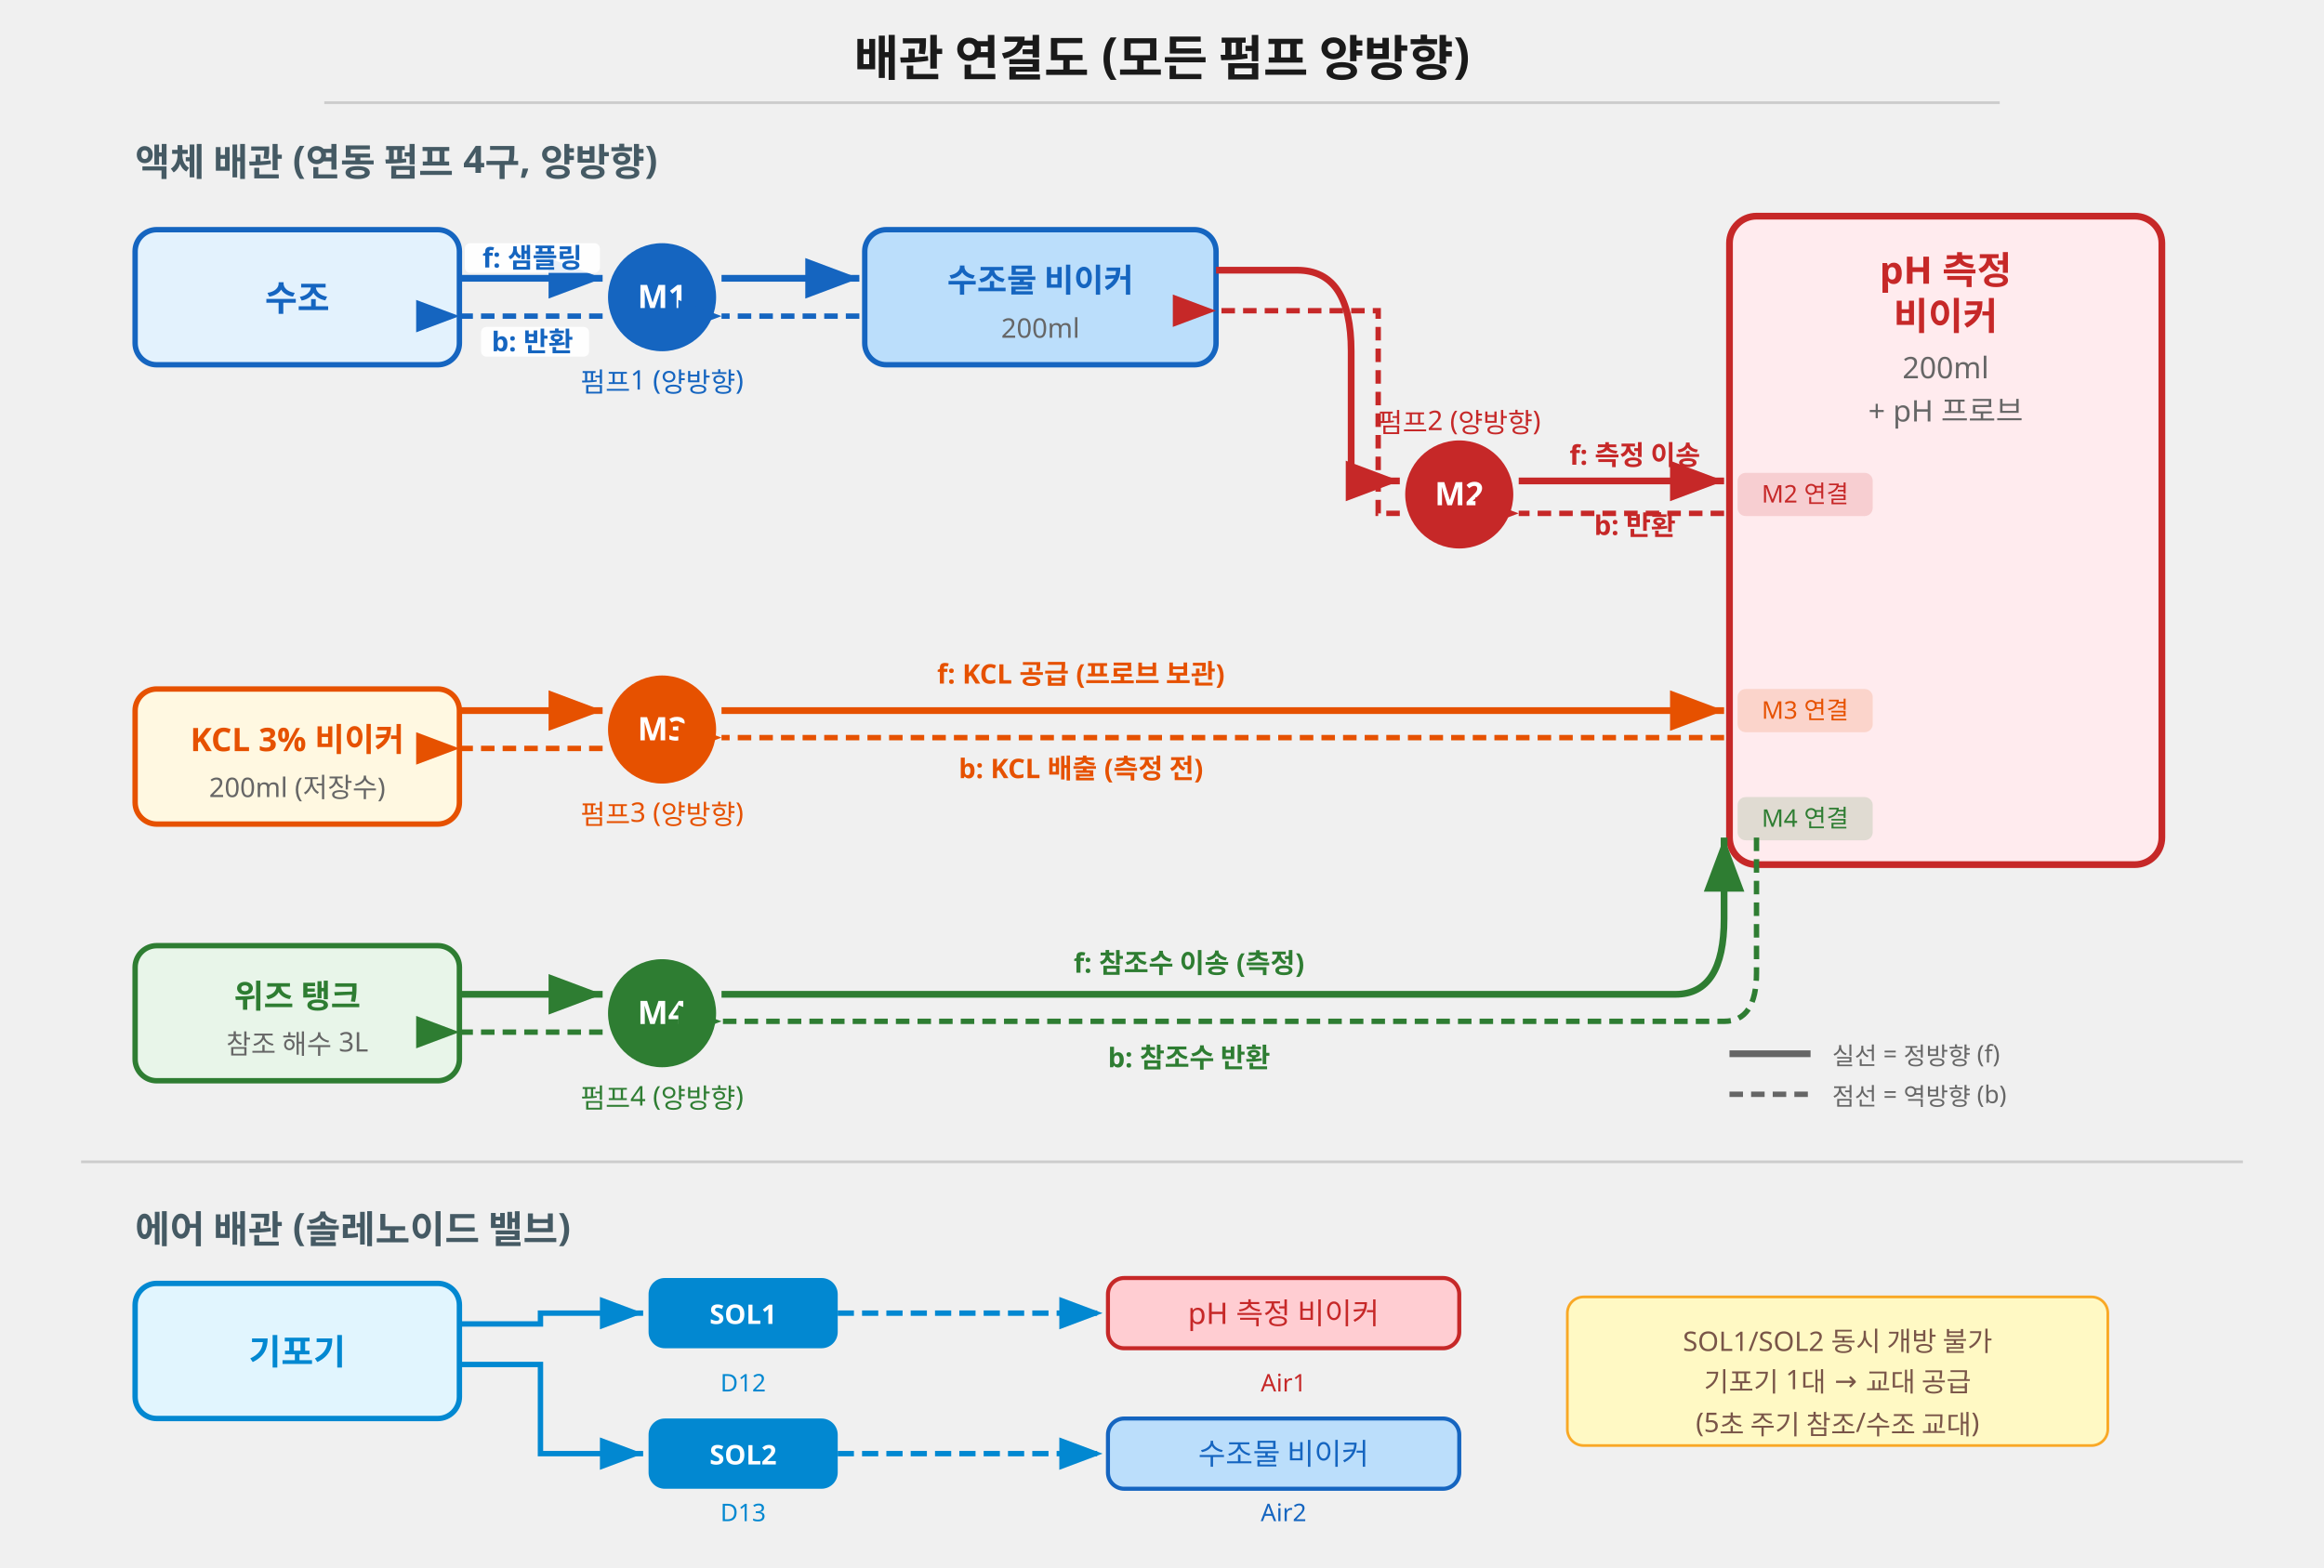
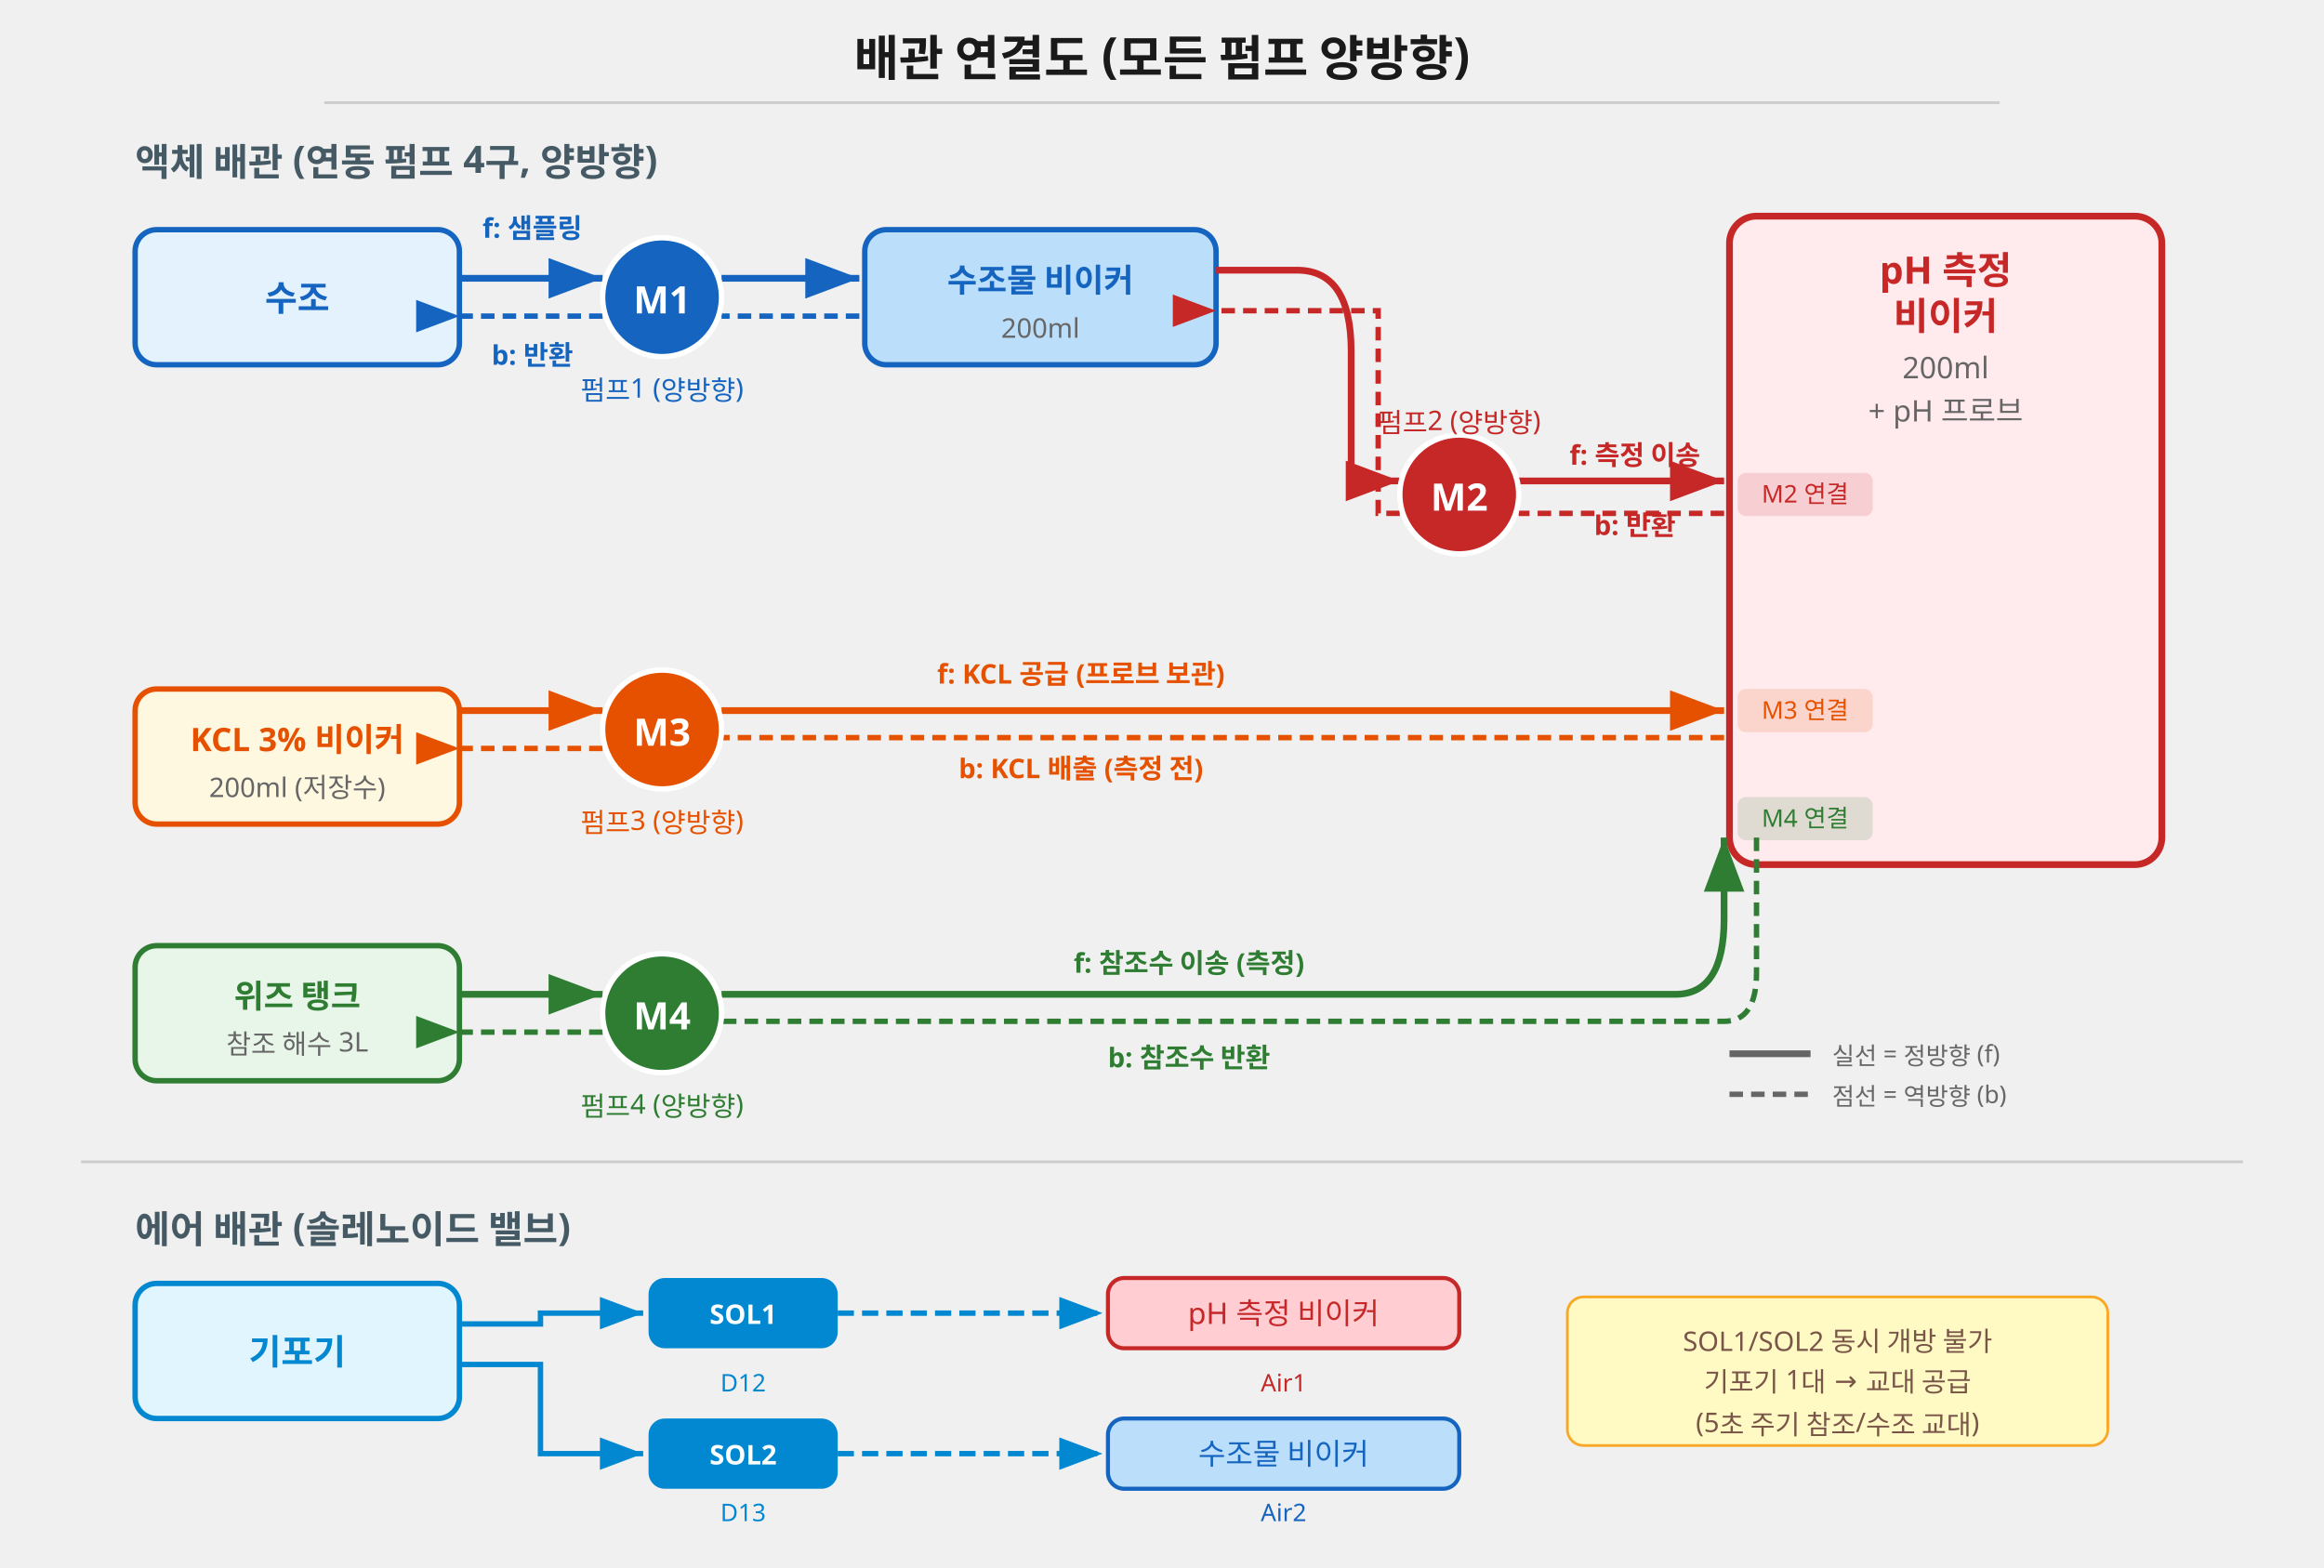
<svg xmlns="http://www.w3.org/2000/svg" viewBox="0 0 860 580" font-family="'Malgun Gothic', 'Apple SD Gothic Neo', sans-serif" font-size="12">
  <defs>
    <marker id="arr-b" markerWidth="8" markerHeight="6" refX="8" refY="3" orient="auto">
      <path d="M0,0 L8,3 L0,6 Z" fill="#1565C0" />
    </marker>
    <marker id="arr-b-rev" markerWidth="8" markerHeight="6" refX="0" refY="3" orient="auto">
      <path d="M8,0 L0,3 L8,6 Z" fill="#1565C0" />
    </marker>
    <marker id="arr-r" markerWidth="8" markerHeight="6" refX="8" refY="3" orient="auto">
      <path d="M0,0 L8,3 L0,6 Z" fill="#C62828" />
    </marker>
    <marker id="arr-r-rev" markerWidth="8" markerHeight="6" refX="0" refY="3" orient="auto">
      <path d="M8,0 L0,3 L8,6 Z" fill="#C62828" />
    </marker>
    <marker id="arr-o" markerWidth="8" markerHeight="6" refX="8" refY="3" orient="auto">
      <path d="M0,0 L8,3 L0,6 Z" fill="#E65100" />
    </marker>
    <marker id="arr-o-rev" markerWidth="8" markerHeight="6" refX="0" refY="3" orient="auto">
      <path d="M8,0 L0,3 L8,6 Z" fill="#E65100" />
    </marker>
    <marker id="arr-g" markerWidth="8" markerHeight="6" refX="8" refY="3" orient="auto">
      <path d="M0,0 L8,3 L0,6 Z" fill="#2E7D32" />
    </marker>
    <marker id="arr-g-rev" markerWidth="8" markerHeight="6" refX="0" refY="3" orient="auto">
      <path d="M8,0 L0,3 L8,6 Z" fill="#2E7D32" />
    </marker>
    <marker id="arr-air" markerWidth="8" markerHeight="6" refX="8" refY="3" orient="auto">
      <path d="M0,0 L8,3 L0,6 Z" fill="#0288D1" />
    </marker>
  </defs>
  <text x="430" y="28" text-anchor="middle" font-size="18" font-weight="bold" fill="#1a1a1a">배관 연결도 (모든 펌프 양방향)</text>
  <line x1="120" y1="38" x2="740" y2="38" stroke="#ccc" stroke-width="1" />
  <text x="50" y="65" font-size="14" font-weight="bold" fill="#455A64">액체 배관 (연동 펌프 4구, 양방향)</text>
  <rect x="640" y="80" width="160" height="240" rx="10" fill="#FFEBEE" stroke="#C62828" stroke-width="2.5" />
  <text x="720" y="105" text-anchor="middle" font-size="14" font-weight="bold" fill="#C62828">pH 측정</text>
  <text x="720" y="122" text-anchor="middle" font-size="14" font-weight="bold" fill="#C62828">비이커</text>
  <text x="720" y="140" text-anchor="middle" font-size="11" fill="#666">200ml</text>
  <text x="720" y="156" text-anchor="middle" font-size="11" fill="#666">+ pH 프로브</text>
  <rect x="643" y="175" width="50" height="16" rx="3" fill="#C62828" opacity="0.15" />
  <text x="668" y="186" text-anchor="middle" font-size="9" fill="#C62828">M2 연결</text>
  <rect x="643" y="255" width="50" height="16" rx="3" fill="#E65100" opacity="0.15" />
  <text x="668" y="266" text-anchor="middle" font-size="9" fill="#E65100">M3 연결</text>
  <rect x="643" y="295" width="50" height="16" rx="3" fill="#2E7D32" opacity="0.15" />
  <text x="668" y="306" text-anchor="middle" font-size="9" fill="#2E7D32">M4 연결</text>
  <rect x="50" y="85" width="120" height="50" rx="8" fill="#E3F2FD" stroke="#1565C0" stroke-width="2" />
  <text x="110" y="115" text-anchor="middle" font-size="13" font-weight="bold" fill="#1565C0">수조</text>
-   <circle cx="245" cy="110" r="20" fill="#1565C0" />
-   <text x="245" y="114" text-anchor="middle" font-size="12" fill="white" font-weight="bold">M1</text>
  <rect x="320" y="85" width="130" height="50" rx="8" fill="#BBDEFB" stroke="#1565C0" stroke-width="2" />
  <text x="385" y="108" text-anchor="middle" font-size="12" font-weight="bold" fill="#1565C0">수조물 비이커</text>
  <text x="385" y="125" text-anchor="middle" font-size="10" fill="#666">200ml</text>
  <line x1="170" y1="103" x2="223" y2="103" stroke="#1565C0" stroke-width="2.5" marker-end="url(#arr-b)" />
  <line x1="267" y1="103" x2="318" y2="103" stroke="#1565C0" stroke-width="2.5" marker-end="url(#arr-b)" />
  <line x1="223" y1="117" x2="170" y2="117" stroke="#1565C0" stroke-width="2" stroke-dasharray="5,3" marker-end="url(#arr-b-rev)" />
  <line x1="318" y1="117" x2="267" y2="117" stroke="#1565C0" stroke-width="2" stroke-dasharray="5,3" marker-end="url(#arr-b-rev)" />
-   <text x="245" y="145" text-anchor="middle" font-size="10" fill="#1565C0">펌프1 (양방향)</text>
-   <rect x="172" y="90" width="50" height="11" rx="2" fill="white" opacity="0.9" />
-   <text x="197" y="99" text-anchor="middle" font-size="10" fill="#1565C0" font-weight="bold">f: 샘플링</text>
-   <rect x="178" y="121" width="40" height="11" rx="2" fill="white" opacity="0.9" />
-   <text x="197" y="130" text-anchor="middle" font-size="10" fill="#1565C0" font-weight="bold">b: 반환</text>
-   <circle cx="540" cy="183" r="20" fill="#C62828" />
-   <text x="540" y="187" text-anchor="middle" font-size="12" fill="white" font-weight="bold">M2</text>
-   <text x="540" y="160" text-anchor="middle" font-size="10" fill="#C62828">펌프2 (양방향)</text>
+   <circle cx="245" cy="110" r="22" fill="#1565C0" stroke="white" stroke-width="2" />
+   <text x="245" y="116" text-anchor="middle" font-size="14" fill="white" font-weight="bold">M1</text>
+   <text x="245" y="148" text-anchor="middle" font-size="10" fill="#1565C0">펌프1 (양방향)</text>
+   <text x="197" y="88" text-anchor="middle" font-size="10" fill="#1565C0" font-weight="bold">f: 샘플링</text>
+   <text x="197" y="135" text-anchor="middle" font-size="10" fill="#1565C0" font-weight="bold">b: 반환</text>
  <path d="M450,100 L480,100 Q500,100 500,130 L500,178 L518,178" fill="none" stroke="#C62828" stroke-width="2.5" marker-end="url(#arr-r)" />
  <path d="M562,178 L638,178" fill="none" stroke="#C62828" stroke-width="2.5" marker-end="url(#arr-r)" />
  <path d="M638,190 L562,190" fill="none" stroke="#C62828" stroke-width="2" stroke-dasharray="5,3" marker-end="url(#arr-r-rev)" />
  <path d="M518,190 L510,190 Q510,145 510,115 L460,115 L450,115" fill="none" stroke="#C62828" stroke-width="2" stroke-dasharray="5,3" marker-end="url(#arr-r-rev)" />
+   <circle cx="540" cy="183" r="22" fill="#C62828" stroke="white" stroke-width="2" />
+   <text x="540" y="189" text-anchor="middle" font-size="14" fill="white" font-weight="bold">M2</text>
+   <text x="540" y="160" text-anchor="middle" font-size="10" fill="#C62828">펌프2 (양방향)</text>
  <text x="605" y="172" text-anchor="middle" font-size="10" fill="#C62828" font-weight="bold">f: 측정 이송</text>
  <text x="605" y="198" text-anchor="middle" font-size="10" fill="#C62828" font-weight="bold">b: 반환</text>
  <rect x="50" y="255" width="120" height="50" rx="8" fill="#FFF8E1" stroke="#E65100" stroke-width="2" />
  <text x="110" y="278" text-anchor="middle" font-size="12" font-weight="bold" fill="#E65100">KCL 3% 비이커</text>
  <text x="110" y="295" text-anchor="middle" font-size="10" fill="#666">200ml (저장수)</text>
-   <circle cx="245" cy="270" r="20" fill="#E65100" />
-   <text x="245" y="274" text-anchor="middle" font-size="12" fill="white" font-weight="bold">M3</text>
-   <text x="245" y="305" text-anchor="middle" font-size="10" fill="#E65100">펌프3 (양방향)</text>
  <line x1="170" y1="263" x2="223" y2="263" stroke="#E65100" stroke-width="2.5" marker-end="url(#arr-o)" />
  <path d="M267,263 L638,263" fill="none" stroke="#E65100" stroke-width="2.5" marker-end="url(#arr-o)" />
  <line x1="223" y1="277" x2="170" y2="277" stroke="#E65100" stroke-width="2" stroke-dasharray="5,3" marker-end="url(#arr-o-rev)" />
  <path d="M638,273 L267,273" fill="none" stroke="#E65100" stroke-width="2" stroke-dasharray="5,3" marker-end="url(#arr-o-rev)" />
+   <circle cx="245" cy="270" r="22" fill="#E65100" stroke="white" stroke-width="2" />
+   <text x="245" y="276" text-anchor="middle" font-size="14" fill="white" font-weight="bold">M3</text>
+   <text x="245" y="308" text-anchor="middle" font-size="10" fill="#E65100">펌프3 (양방향)</text>
  <text x="400" y="253" text-anchor="middle" font-size="10" fill="#E65100" font-weight="bold">f: KCL 공급 (프로브 보관)</text>
  <text x="400" y="288" text-anchor="middle" font-size="10" fill="#E65100" font-weight="bold">b: KCL 배출 (측정 전)</text>
  <rect x="50" y="350" width="120" height="50" rx="8" fill="#E8F5E9" stroke="#2E7D32" stroke-width="2" />
  <text x="110" y="373" text-anchor="middle" font-size="12" font-weight="bold" fill="#2E7D32">위즈 탱크</text>
  <text x="110" y="390" text-anchor="middle" font-size="10" fill="#666">참조 해수 3L</text>
-   <circle cx="245" cy="375" r="20" fill="#2E7D32" />
-   <text x="245" y="379" text-anchor="middle" font-size="12" fill="white" font-weight="bold">M4</text>
-   <text x="245" y="410" text-anchor="middle" font-size="10" fill="#2E7D32">펌프4 (양방향)</text>
  <line x1="170" y1="368" x2="223" y2="368" stroke="#2E7D32" stroke-width="2.5" marker-end="url(#arr-g)" />
  <path d="M267,368 L620,368 Q638,368 638,340 L638,310" fill="none" stroke="#2E7D32" stroke-width="2.5" marker-end="url(#arr-g)" />
  <line x1="223" y1="382" x2="170" y2="382" stroke="#2E7D32" stroke-width="2" stroke-dasharray="5,3" marker-end="url(#arr-g-rev)" />
  <path d="M650,310 L650,360 Q650,378 638,378 L267,378" fill="none" stroke="#2E7D32" stroke-width="2" stroke-dasharray="5,3" marker-end="url(#arr-g-rev)" />
+   <circle cx="245" cy="375" r="22" fill="#2E7D32" stroke="white" stroke-width="2" />
+   <text x="245" y="381" text-anchor="middle" font-size="14" fill="white" font-weight="bold">M4</text>
+   <text x="245" y="413" text-anchor="middle" font-size="10" fill="#2E7D32">펌프4 (양방향)</text>
  <text x="440" y="360" text-anchor="middle" font-size="10" fill="#2E7D32" font-weight="bold">f: 참조수 이송 (측정)</text>
  <text x="440" y="395" text-anchor="middle" font-size="10" fill="#2E7D32" font-weight="bold">b: 참조수 반환</text>
  <line x1="30" y1="430" x2="830" y2="430" stroke="#ccc" stroke-width="1" />
  <text x="50" y="460" font-size="14" font-weight="bold" fill="#455A64">에어 배관 (솔레노이드 밸브)</text>
  <rect x="50" y="475" width="120" height="50" rx="8" fill="#E1F5FE" stroke="#0288D1" stroke-width="2" />
  <text x="110" y="505" text-anchor="middle" font-size="13" font-weight="bold" fill="#0288D1">기포기</text>
  <rect x="240" y="473" width="70" height="26" rx="6" fill="#0288D1" />
  <text x="275" y="490" text-anchor="middle" font-size="10" fill="white" font-weight="bold">SOL1</text>
  <text x="275" y="515" text-anchor="middle" font-size="9" fill="#0288D1">D12</text>
  <path d="M170,490 L200,490 L200,486 L238,486" fill="none" stroke="#0288D1" stroke-width="2" marker-end="url(#arr-air)" />
  <rect x="410" y="473" width="130" height="26" rx="6" fill="#FFCDD2" stroke="#C62828" stroke-width="1.5" />
  <text x="475" y="490" text-anchor="middle" font-size="11" fill="#C62828">pH 측정 비이커</text>
  <text x="475" y="515" text-anchor="middle" font-size="9" fill="#C62828">Air1</text>
  <line x1="310" y1="486" x2="408" y2="486" stroke="#0288D1" stroke-width="2" stroke-dasharray="6,3" marker-end="url(#arr-air)" />
  <rect x="240" y="525" width="70" height="26" rx="6" fill="#0288D1" />
  <text x="275" y="542" text-anchor="middle" font-size="10" fill="white" font-weight="bold">SOL2</text>
  <text x="275" y="563" text-anchor="middle" font-size="9" fill="#0288D1">D13</text>
  <path d="M170,505 L200,505 L200,538 L238,538" fill="none" stroke="#0288D1" stroke-width="2" marker-end="url(#arr-air)" />
  <rect x="410" y="525" width="130" height="26" rx="6" fill="#BBDEFB" stroke="#1565C0" stroke-width="1.5" />
  <text x="475" y="542" text-anchor="middle" font-size="11" fill="#1565C0">수조물 비이커</text>
  <text x="475" y="563" text-anchor="middle" font-size="9" fill="#1565C0">Air2</text>
  <line x1="310" y1="538" x2="408" y2="538" stroke="#0288D1" stroke-width="2" stroke-dasharray="6,3" marker-end="url(#arr-air)" />
  <rect x="580" y="480" width="200" height="55" rx="6" fill="#FFF9C4" stroke="#F9A825" stroke-width="1" />
  <text x="680" y="500" text-anchor="middle" font-size="10" fill="#795548">SOL1/SOL2 동시 개방 불가</text>
  <text x="680" y="515" text-anchor="middle" font-size="10" fill="#795548">기포기 1대 → 교대 공급</text>
  <text x="680" y="530" text-anchor="middle" font-size="10" fill="#795548">(5초 주기 참조/수조 교대)</text>
  <line x1="640" y1="390" x2="670" y2="390" stroke="#666" stroke-width="2.5" />
  <text x="678" y="394" font-size="9" fill="#666">실선 = 정방향 (f)</text>
  <line x1="640" y1="405" x2="670" y2="405" stroke="#666" stroke-width="2" stroke-dasharray="5,3" />
  <text x="678" y="409" font-size="9" fill="#666">점선 = 역방향 (b)</text>
</svg>
